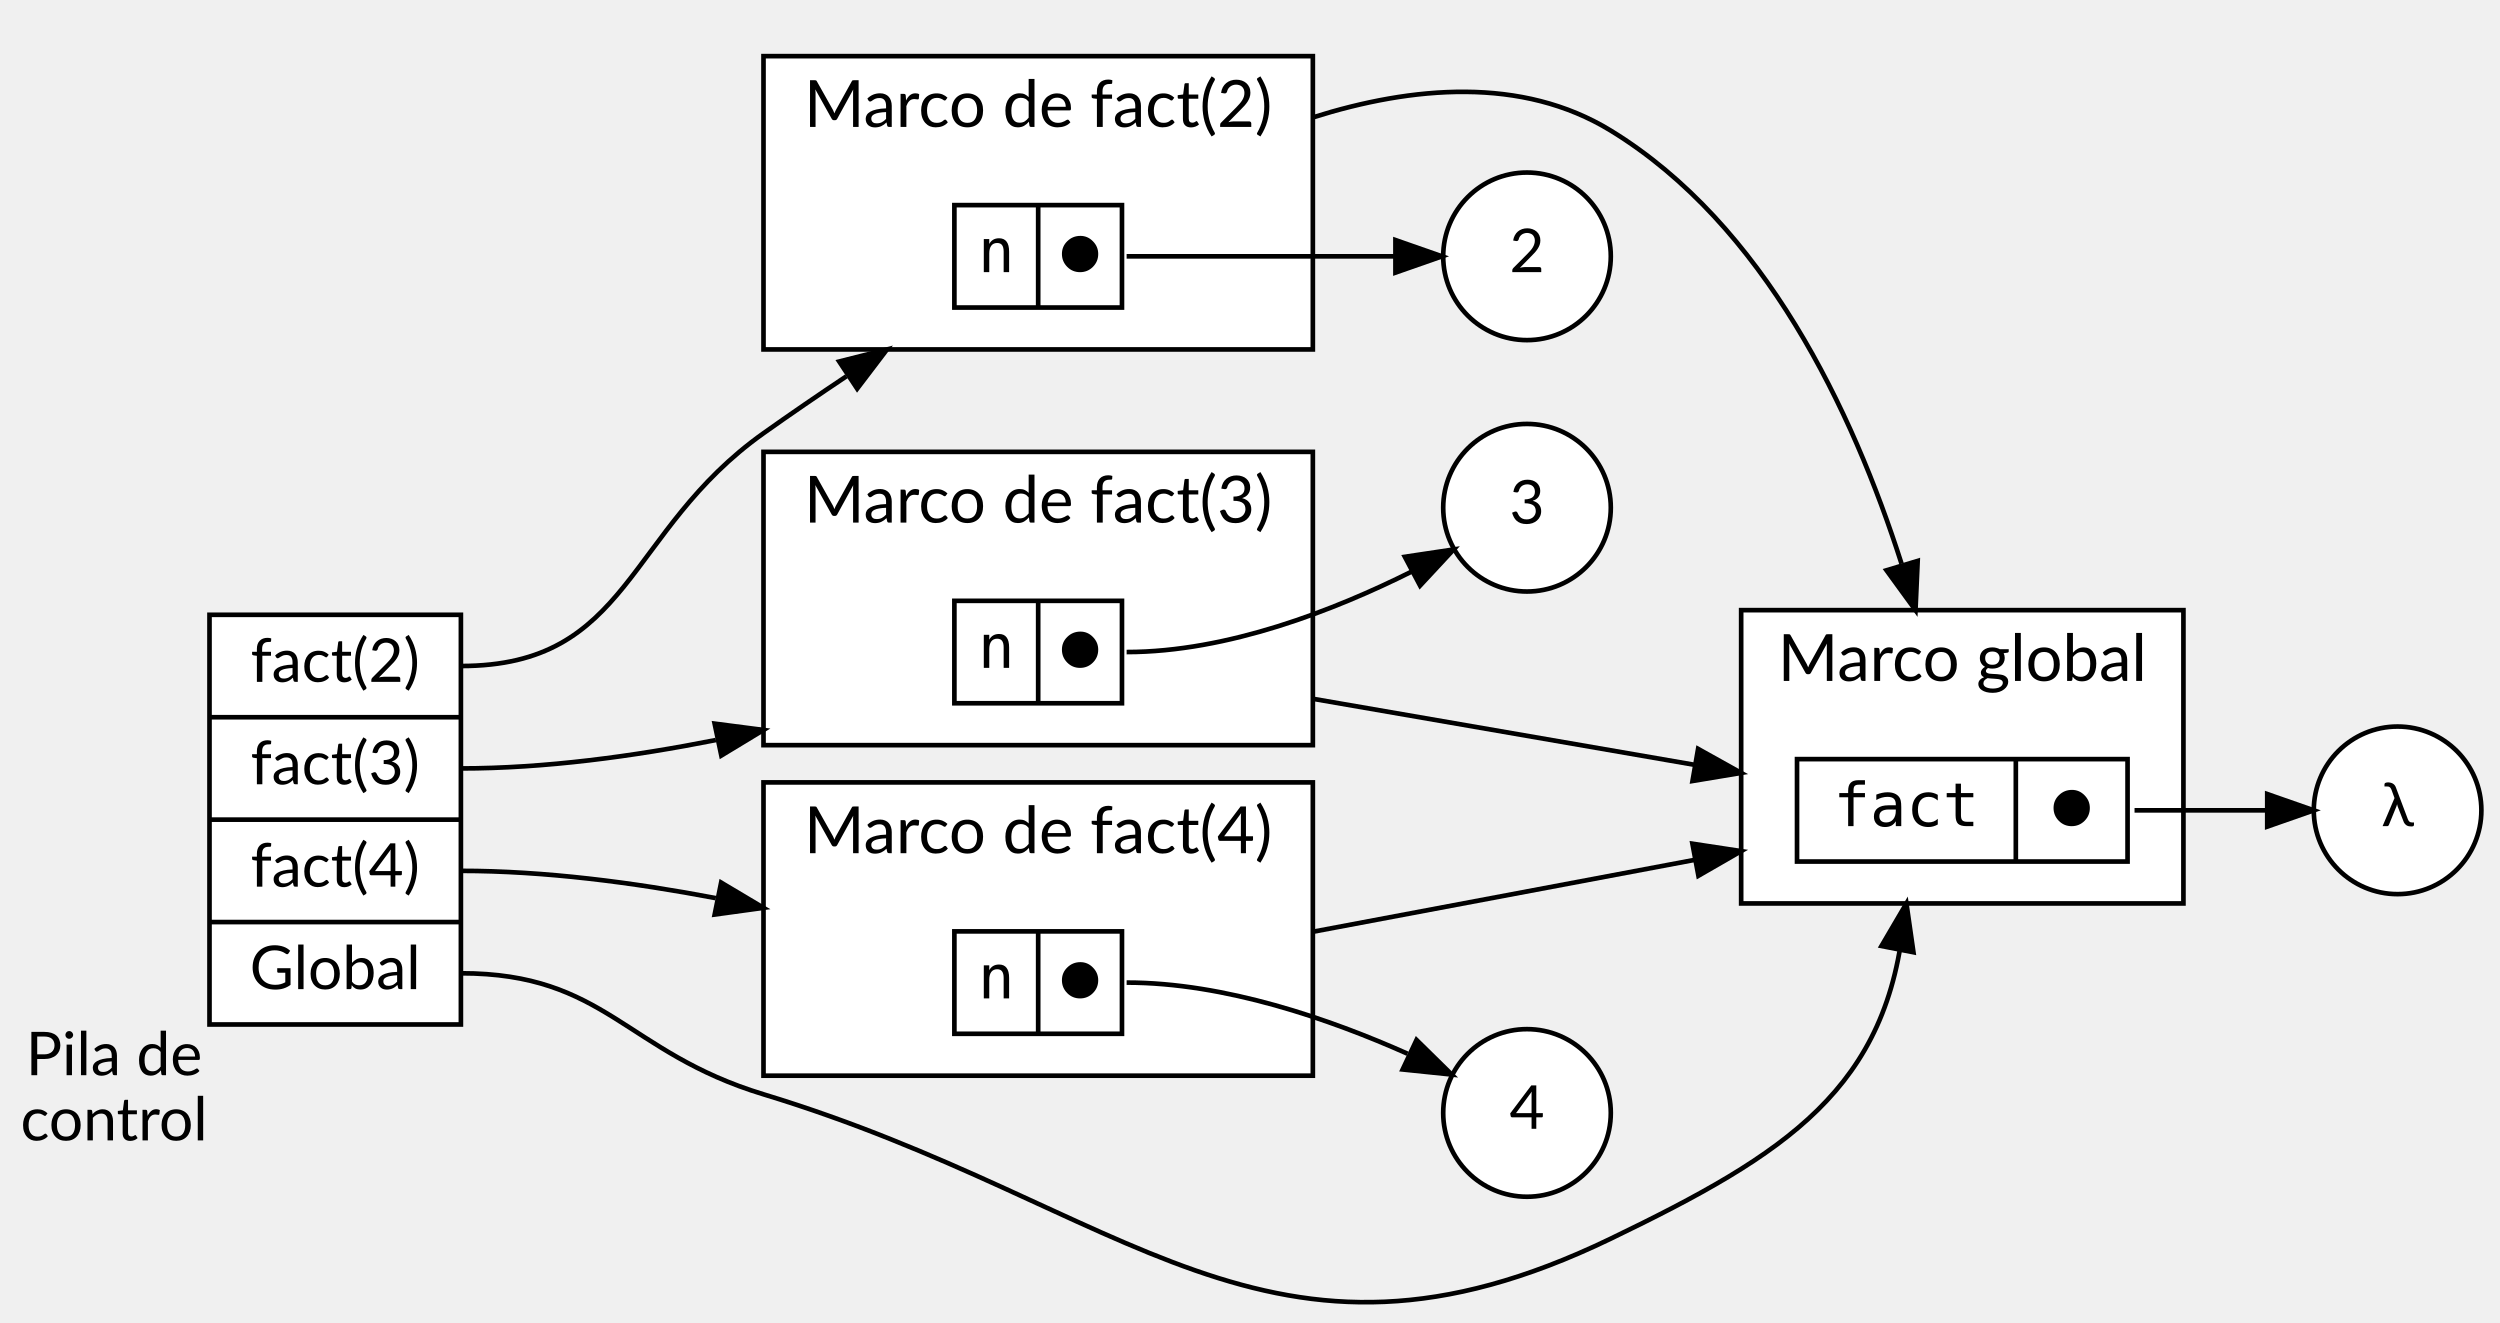
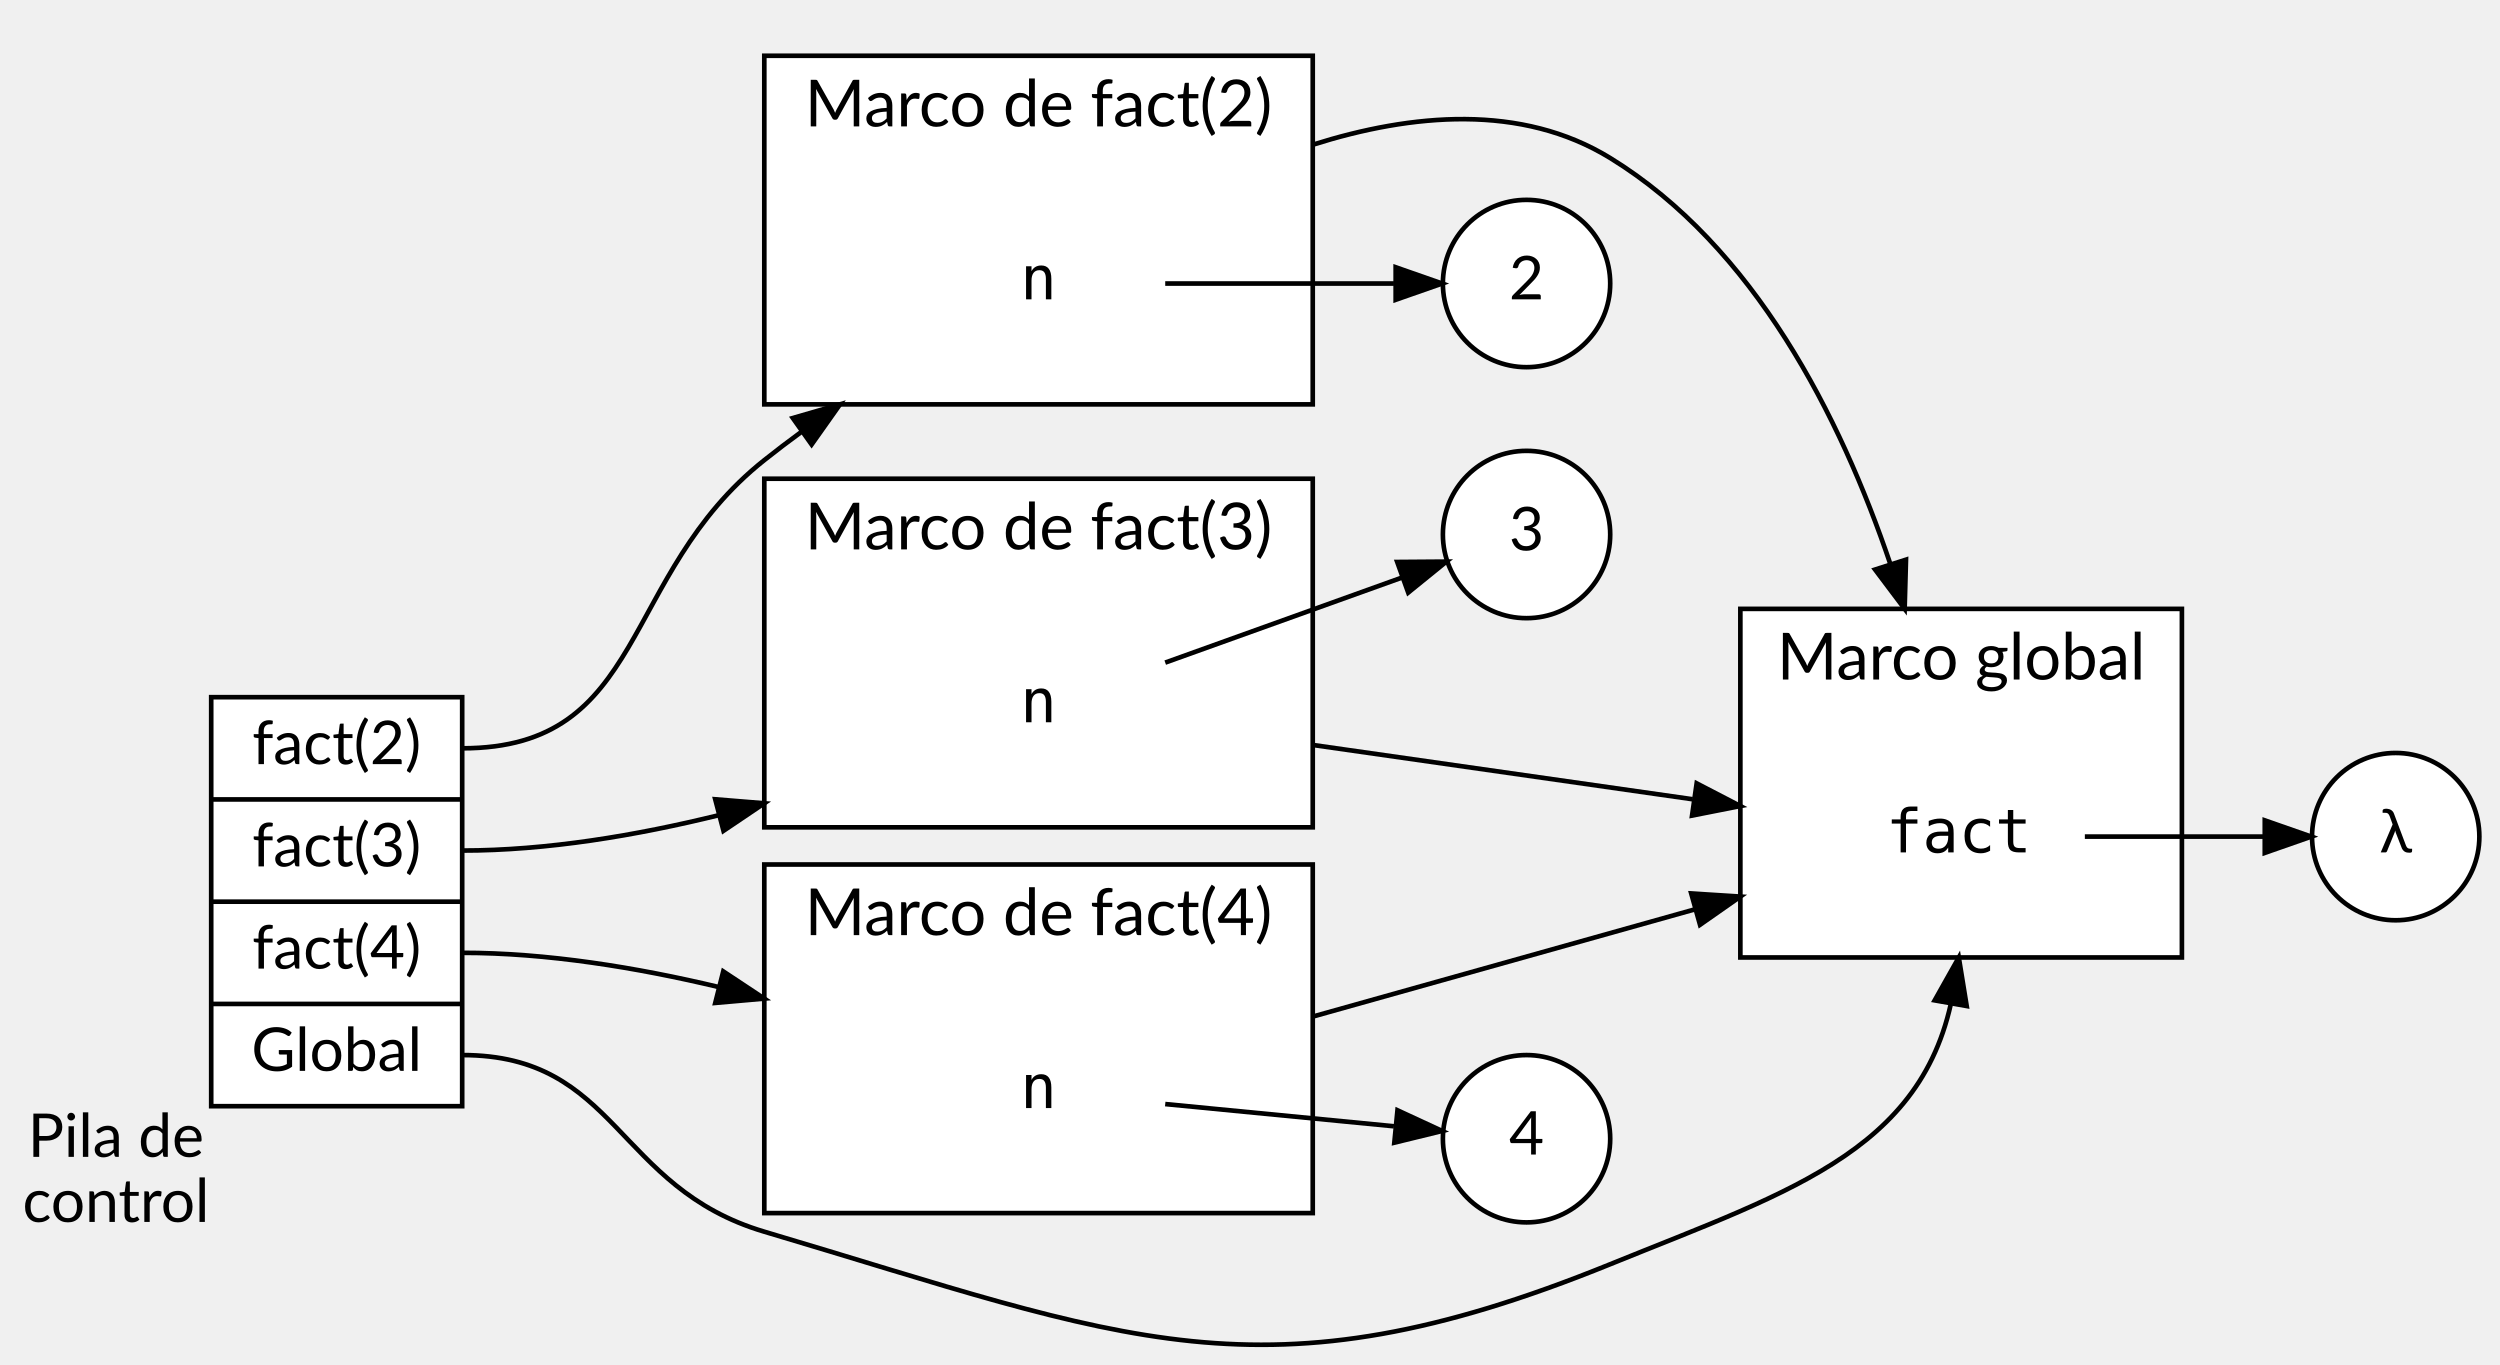
- <svg xmlns="http://www.w3.org/2000/svg" width="537pt" height="284pt" viewBox="0.00 0.00 537.00 283.88">
-   <g id="graph0" class="graph" transform="scale(1 1) rotate(0) translate(4 279.88)">
+ <svg xmlns="http://www.w3.org/2000/svg" width="537pt" height="293pt" viewBox="0.00 0.00 537.00 293.48">
+   <g id="graph0" class="graph" transform="scale(1 1) rotate(0) translate(4 289.48)">
    <g id="clust1" class="cluster">
-       <polygon fill="white" stroke="black" points="160,-48.88 160,-111.88 278,-111.88 278,-48.88 160,-48.88" />
-       <text text-anchor="middle" x="219" y="-96.68" font-family="Lato" font-size="14.00">Marco de fact(4)</text>
+       <polygon fill="white" stroke="black" points="160,-28.48 160,-103.48 278,-103.48 278,-28.48 160,-28.48" />
+       <text text-anchor="middle" x="219" y="-88.28" font-family="Lato" font-size="14.00">Marco de fact(4)</text>
    </g>
    <g id="clust2" class="cluster">
-       <polygon fill="white" stroke="black" points="160,-119.88 160,-182.88 278,-182.88 278,-119.88 160,-119.88" />
-       <text text-anchor="middle" x="219" y="-167.68" font-family="Lato" font-size="14.00">Marco de fact(3)</text>
+       <polygon fill="white" stroke="black" points="160,-111.48 160,-186.48 278,-186.48 278,-111.48 160,-111.48" />
+       <text text-anchor="middle" x="219" y="-171.28" font-family="Lato" font-size="14.00">Marco de fact(3)</text>
    </g>
    <g id="clust3" class="cluster">
-       <polygon fill="white" stroke="black" points="160,-204.88 160,-267.88 278,-267.88 278,-204.88 160,-204.88" />
-       <text text-anchor="middle" x="219" y="-252.68" font-family="Lato" font-size="14.00">Marco de fact(2)</text>
+       <polygon fill="white" stroke="black" points="160,-202.48 160,-277.48 278,-277.48 278,-202.48 160,-202.48" />
+       <text text-anchor="middle" x="219" y="-262.28" font-family="Lato" font-size="14.00">Marco de fact(2)</text>
    </g>
    <g id="clust4" class="cluster">
-       <polygon fill="white" stroke="black" points="370,-85.88 370,-148.88 465,-148.88 465,-85.88 370,-85.88" />
-       <text text-anchor="middle" x="417.5" y="-133.68" font-family="Lato" font-size="14.00">Marco global</text>
+       <polygon fill="white" stroke="black" points="370,-83.48 370,-158.48 465,-158.48 465,-83.48 370,-83.48" />
+       <text text-anchor="middle" x="417.5" y="-143.28" font-family="Lato" font-size="14.00">Marco global</text>
    </g>
    <g id="node1" class="node">
-       <polygon fill="white" stroke="black" points="41,-59.88 41,-147.88 95,-147.88 95,-59.88 41,-59.88" />
-       <text text-anchor="middle" x="68" y="-133.48" font-family="Lato" font-size="13.00">fact(2)</text>
-       <polyline fill="none" stroke="black" points="41,-125.88 95,-125.88 " />
-       <text text-anchor="middle" x="68" y="-111.48" font-family="Lato" font-size="13.00">fact(3)</text>
-       <polyline fill="none" stroke="black" points="41,-103.88 95,-103.88 " />
-       <text text-anchor="middle" x="68" y="-89.48" font-family="Lato" font-size="13.00">fact(4)</text>
-       <polyline fill="none" stroke="black" points="41,-81.88 95,-81.88 " />
-       <text text-anchor="middle" x="68" y="-67.48" font-family="Lato" font-size="13.00">Global</text>
-       <text text-anchor="middle" x="20.5" y="-48.98" font-family="Lato" font-size="13.00">Pila de</text>
-       <text text-anchor="middle" x="20.5" y="-34.98" font-family="Lato" font-size="13.00">control</text>
+       <polygon fill="white" stroke="black" points="41,-51.48 41,-139.48 95,-139.48 95,-51.48 41,-51.48" />
+       <text text-anchor="middle" x="68" y="-125.08" font-family="Lato" font-size="13.00">fact(2)</text>
+       <polyline fill="none" stroke="black" points="41,-117.48 95,-117.48 " />
+       <text text-anchor="middle" x="68" y="-103.08" font-family="Lato" font-size="13.00">fact(3)</text>
+       <polyline fill="none" stroke="black" points="41,-95.48 95,-95.48 " />
+       <text text-anchor="middle" x="68" y="-81.08" font-family="Lato" font-size="13.00">fact(4)</text>
+       <polyline fill="none" stroke="black" points="41,-73.48 95,-73.48 " />
+       <text text-anchor="middle" x="68" y="-59.08" font-family="Lato" font-size="13.00">Global</text>
+       <text text-anchor="middle" x="20.5" y="-40.58" font-family="Lato" font-size="13.00">Pila de</text>
+       <text text-anchor="middle" x="20.5" y="-26.58" font-family="Lato" font-size="13.00">control</text>
    </g>
    <g id="node3" class="node">
-       <polygon fill="white" stroke="black" points="201,-57.88 201,-79.88 237,-79.88 237,-57.88 201,-57.88" />
-       <text text-anchor="middle" x="210" y="-65.48" font-family="monospace" font-size="13.00">n</text>
-       <polyline fill="none" stroke="black" points="219,-57.88 219,-79.88 " />
-       <text text-anchor="middle" x="228" y="-65.48" font-family="monospace" font-size="13.00">⬤</text>
+       <polygon fill="transparent" stroke="transparent" points="246,-72.48 192,-72.48 192,-36.48 246,-36.48 246,-72.48" />
+       <text text-anchor="middle" x="219" y="-51.08" font-family="monospace" font-size="13.00">n</text>
    </g>
    <g id="edge6" class="edge">
-       <path fill="none" stroke="black" d="M95,-92.88C112.93,-92.88 132.06,-90.39 149.76,-87.02" />
-       <polygon fill="black" stroke="black" points="150.9,-90.36 160,-84.94 149.51,-83.5 150.9,-90.36" />
+       <path fill="none" stroke="black" d="M95,-84.48C113.21,-84.48 132.51,-81.34 150.3,-77.09" />
+       <polygon fill="black" stroke="black" points="151.17,-80.48 160,-74.63 149.45,-73.7 151.17,-80.48" />
    </g>
    <g id="node5" class="node">
-       <polygon fill="white" stroke="black" points="201,-128.88 201,-150.88 237,-150.88 237,-128.88 201,-128.88" />
-       <text text-anchor="middle" x="210" y="-136.48" font-family="monospace" font-size="13.00">n</text>
-       <polyline fill="none" stroke="black" points="219,-128.88 219,-150.88 " />
-       <text text-anchor="middle" x="228" y="-136.48" font-family="monospace" font-size="13.00">⬤</text>
+       <polygon fill="transparent" stroke="transparent" points="246,-155.48 192,-155.48 192,-119.48 246,-119.48 246,-155.48" />
+       <text text-anchor="middle" x="219" y="-134.08" font-family="monospace" font-size="13.00">n</text>
    </g>
    <g id="edge7" class="edge">
-       <path fill="none" stroke="black" d="M95,-114.88C112.95,-114.88 132.08,-117.47 149.77,-120.98" />
-       <polygon fill="black" stroke="black" points="149.5,-124.5 160,-123.14 150.94,-117.65 149.5,-124.5" />
+       <path fill="none" stroke="black" d="M95,-106.48C113.23,-106.48 132.53,-109.73 150.3,-114.11" />
+       <polygon fill="black" stroke="black" points="149.44,-117.51 160,-116.65 151.22,-110.73 149.44,-117.51" />
    </g>
    <g id="node7" class="node">
-       <polygon fill="white" stroke="black" points="201,-213.88 201,-235.88 237,-235.88 237,-213.88 201,-213.88" />
-       <text text-anchor="middle" x="210" y="-221.48" font-family="monospace" font-size="13.00">n</text>
-       <polyline fill="none" stroke="black" points="219,-213.88 219,-235.88 " />
-       <text text-anchor="middle" x="228" y="-221.48" font-family="monospace" font-size="13.00">⬤</text>
+       <polygon fill="transparent" stroke="transparent" points="246,-246.48 192,-246.48 192,-210.48 246,-210.48 246,-246.48" />
+       <text text-anchor="middle" x="219" y="-225.08" font-family="monospace" font-size="13.00">n</text>
    </g>
    <g id="edge8" class="edge">
-       <path fill="none" stroke="black" d="M95,-136.88C131.45,-136.88 130.29,-165.77 160,-186.88 165.7,-190.93 171.8,-195.1 177.82,-199.12" />
-       <polygon fill="black" stroke="black" points="176.26,-202.29 186.53,-204.88 180.12,-196.45 176.26,-202.29" />
+       <path fill="none" stroke="black" d="M95,-128.48C134.92,-128.48 128.73,-165.67 160,-190.48 162.57,-192.52 165.24,-194.56 167.98,-196.56" />
+       <polygon fill="black" stroke="black" points="166.13,-199.54 176.3,-202.49 170.18,-193.84 166.13,-199.54" />
    </g>
    <g id="node9" class="node">
-       <polygon fill="white" stroke="black" points="382,-94.88 382,-116.88 453,-116.88 453,-94.88 382,-94.88" />
-       <text text-anchor="middle" x="405.5" y="-102.48" font-family="monospace" font-size="13.00">fact</text>
-       <polyline fill="none" stroke="black" points="429,-94.88 429,-116.88 " />
-       <text text-anchor="middle" x="441" y="-102.48" font-family="monospace" font-size="13.00">⬤</text>
+       <polygon fill="transparent" stroke="transparent" points="444,-127.48 390,-127.48 390,-91.48 444,-91.48 444,-127.48" />
+       <text text-anchor="middle" x="417" y="-106.08" font-family="monospace" font-size="13.00">fact</text>
    </g>
    <g id="edge5" class="edge">
-       <path fill="none" stroke="black" d="M95,-70.88C126.11,-70.88 130.23,-53.92 160,-44.88 238.51,-21.03 268.11,21.81 342,-13.88 379.68,-32.08 401.85,-46.13 405.09,-83.78" />
-       <polygon fill="black" stroke="black" points="400.14,-76.74 405.5,-85.88 407.01,-75.39 400.14,-76.74" />
+       <path fill="none" stroke="black" d="M95,-62.48C128.46,-62.48 127.92,-34 160,-24.48 237.6,-1.46 267.01,12.99 342,-17.48 381.73,-33.63 411.95,-42.51 416.43,-80.25" />
+       <polygon fill="black" stroke="black" points="411.81,-74.25 417,-83.48 418.7,-73.03 411.81,-74.25" />
    </g>
    <g id="node2" class="node">
-       <ellipse fill="white" stroke="black" cx="324" cy="-40.88" rx="18" ry="18" />
-       <text text-anchor="middle" x="324" y="-37.48" font-family="Lato" font-size="13.00">4</text>
+       <ellipse fill="white" stroke="black" cx="324" cy="-44.48" rx="18" ry="18" />
+       <text text-anchor="middle" x="324" y="-41.08" font-family="Lato" font-size="13.00">4</text>
    </g>
    <g id="edge1" class="edge">
-       <path fill="none" stroke="black" d="M238,-68.88C259.1,-68.88 281.74,-61 298.34,-53.6" />
-       <polygon fill="black" stroke="black" points="300.27,-56.56 307.83,-49.13 297.29,-50.22 300.27,-56.56" />
+       <path fill="none" stroke="black" d="M246.26,-51.94C261.32,-50.47 280.2,-48.64 295.47,-47.16" />
+       <polygon fill="black" stroke="black" points="296.23,-50.6 305.84,-46.15 295.55,-43.63 296.23,-50.6" />
    </g>
    <g id="edge9" class="edge">
-       <path fill="none" stroke="black" d="M278,-79.8C303.87,-84.67 334.25,-90.39 359.96,-95.23" />
-       <polygon fill="black" stroke="black" points="359.53,-98.71 370,-97.12 360.82,-91.83 359.53,-98.71" />
+       <path fill="none" stroke="black" d="M278,-70.76C303.98,-78.05 334.5,-86.61 360.21,-93.83" />
+       <polygon fill="black" stroke="black" points="359.43,-97.25 370,-96.58 361.32,-90.51 359.43,-97.25" />
    </g>
    <g id="node4" class="node">
-       <ellipse fill="white" stroke="black" cx="324" cy="-170.88" rx="18" ry="18" />
-       <text text-anchor="middle" x="324" y="-167.48" font-family="Lato" font-size="13.00">3</text>
+       <ellipse fill="white" stroke="black" cx="324" cy="-174.48" rx="18" ry="18" />
+       <text text-anchor="middle" x="324" y="-171.08" font-family="Lato" font-size="13.00">3</text>
    </g>
    <g id="edge2" class="edge">
-       <path fill="none" stroke="black" d="M238,-139.88C259.67,-139.88 282.66,-148.88 299.26,-157.18" />
-       <polygon fill="black" stroke="black" points="297.76,-160.34 308.24,-161.91 301.03,-154.15 297.76,-160.34" />
+       <path fill="none" stroke="black" d="M246.26,-146.92C261.9,-152.54 281.68,-159.64 297.24,-165.23" />
+       <polygon fill="black" stroke="black" points="296.17,-168.57 306.76,-168.65 298.54,-161.98 296.17,-168.57" />
    </g>
    <g id="edge10" class="edge">
-       <path fill="none" stroke="black" d="M278,-129.84C303.87,-125.37 334.25,-120.11 359.96,-115.66" />
-       <polygon fill="black" stroke="black" points="360.75,-119.08 370,-113.92 359.55,-112.18 360.75,-119.08" />
+       <path fill="none" stroke="black" d="M278,-129.2C303.82,-125.51 334.12,-121.18 359.73,-117.52" />
+       <polygon fill="black" stroke="black" points="360.6,-120.94 370,-116.06 359.61,-114.01 360.6,-120.94" />
    </g>
    <g id="node6" class="node">
-       <ellipse fill="white" stroke="black" cx="324" cy="-224.88" rx="18" ry="18" />
-       <text text-anchor="middle" x="324" y="-221.48" font-family="Lato" font-size="13.00">2</text>
+       <ellipse fill="white" stroke="black" cx="324" cy="-228.48" rx="18" ry="18" />
+       <text text-anchor="middle" x="324" y="-225.08" font-family="Lato" font-size="13.00">2</text>
    </g>
    <g id="edge3" class="edge">
-       <path fill="none" stroke="black" d="M238,-224.88C257.25,-224.88 278.95,-224.88 295.6,-224.88" />
-       <polygon fill="black" stroke="black" points="295.74,-228.38 305.74,-224.88 295.74,-221.38 295.74,-228.38" />
+       <path fill="none" stroke="black" d="M246.26,-228.48C261.32,-228.48 280.2,-228.48 295.47,-228.48" />
+       <polygon fill="black" stroke="black" points="295.84,-231.98 305.84,-228.48 295.84,-224.98 295.84,-231.98" />
    </g>
    <g id="edge11" class="edge">
-       <path fill="none" stroke="black" d="M278,-254.72C299.31,-261.44 322.88,-263.59 342,-251.88 374.96,-231.7 393.91,-191.84 404.45,-158.86" />
-       <polygon fill="black" stroke="black" points="407.92,-159.46 407.45,-148.88 401.22,-157.44 407.92,-159.46" />
+       <path fill="none" stroke="black" d="M278,-258.34C299.31,-265.08 322.89,-267.23 342,-255.48 373.01,-236.44 391.51,-199.91 402.26,-168.16" />
+       <polygon fill="black" stroke="black" points="405.64,-169.07 405.35,-158.48 398.98,-166.94 405.64,-169.07" />
    </g>
    <g id="node8" class="node">
-       <ellipse fill="white" stroke="black" cx="511" cy="-105.88" rx="18" ry="18" />
-       <text text-anchor="middle" x="511" y="-102.48" font-family="Lato" font-size="13.00">λ</text>
+       <ellipse fill="white" stroke="black" cx="511" cy="-109.48" rx="18" ry="18" />
+       <text text-anchor="middle" x="511" y="-106.08" font-family="Lato" font-size="13.00">λ</text>
    </g>
    <g id="edge4" class="edge">
-       <path fill="none" stroke="black" d="M454.5,-105.88C463.78,-105.88 473.93,-105.88 482.99,-105.88" />
-       <polygon fill="black" stroke="black" points="483,-109.38 493,-105.88 483,-102.38 483,-109.38" />
+       <path fill="none" stroke="black" d="M444.12,-109.48C456.2,-109.48 470.54,-109.48 482.76,-109.48" />
+       <polygon fill="black" stroke="black" points="482.83,-112.98 492.83,-109.48 482.83,-105.98 482.83,-112.98" />
    </g>
  </g>
</svg>
